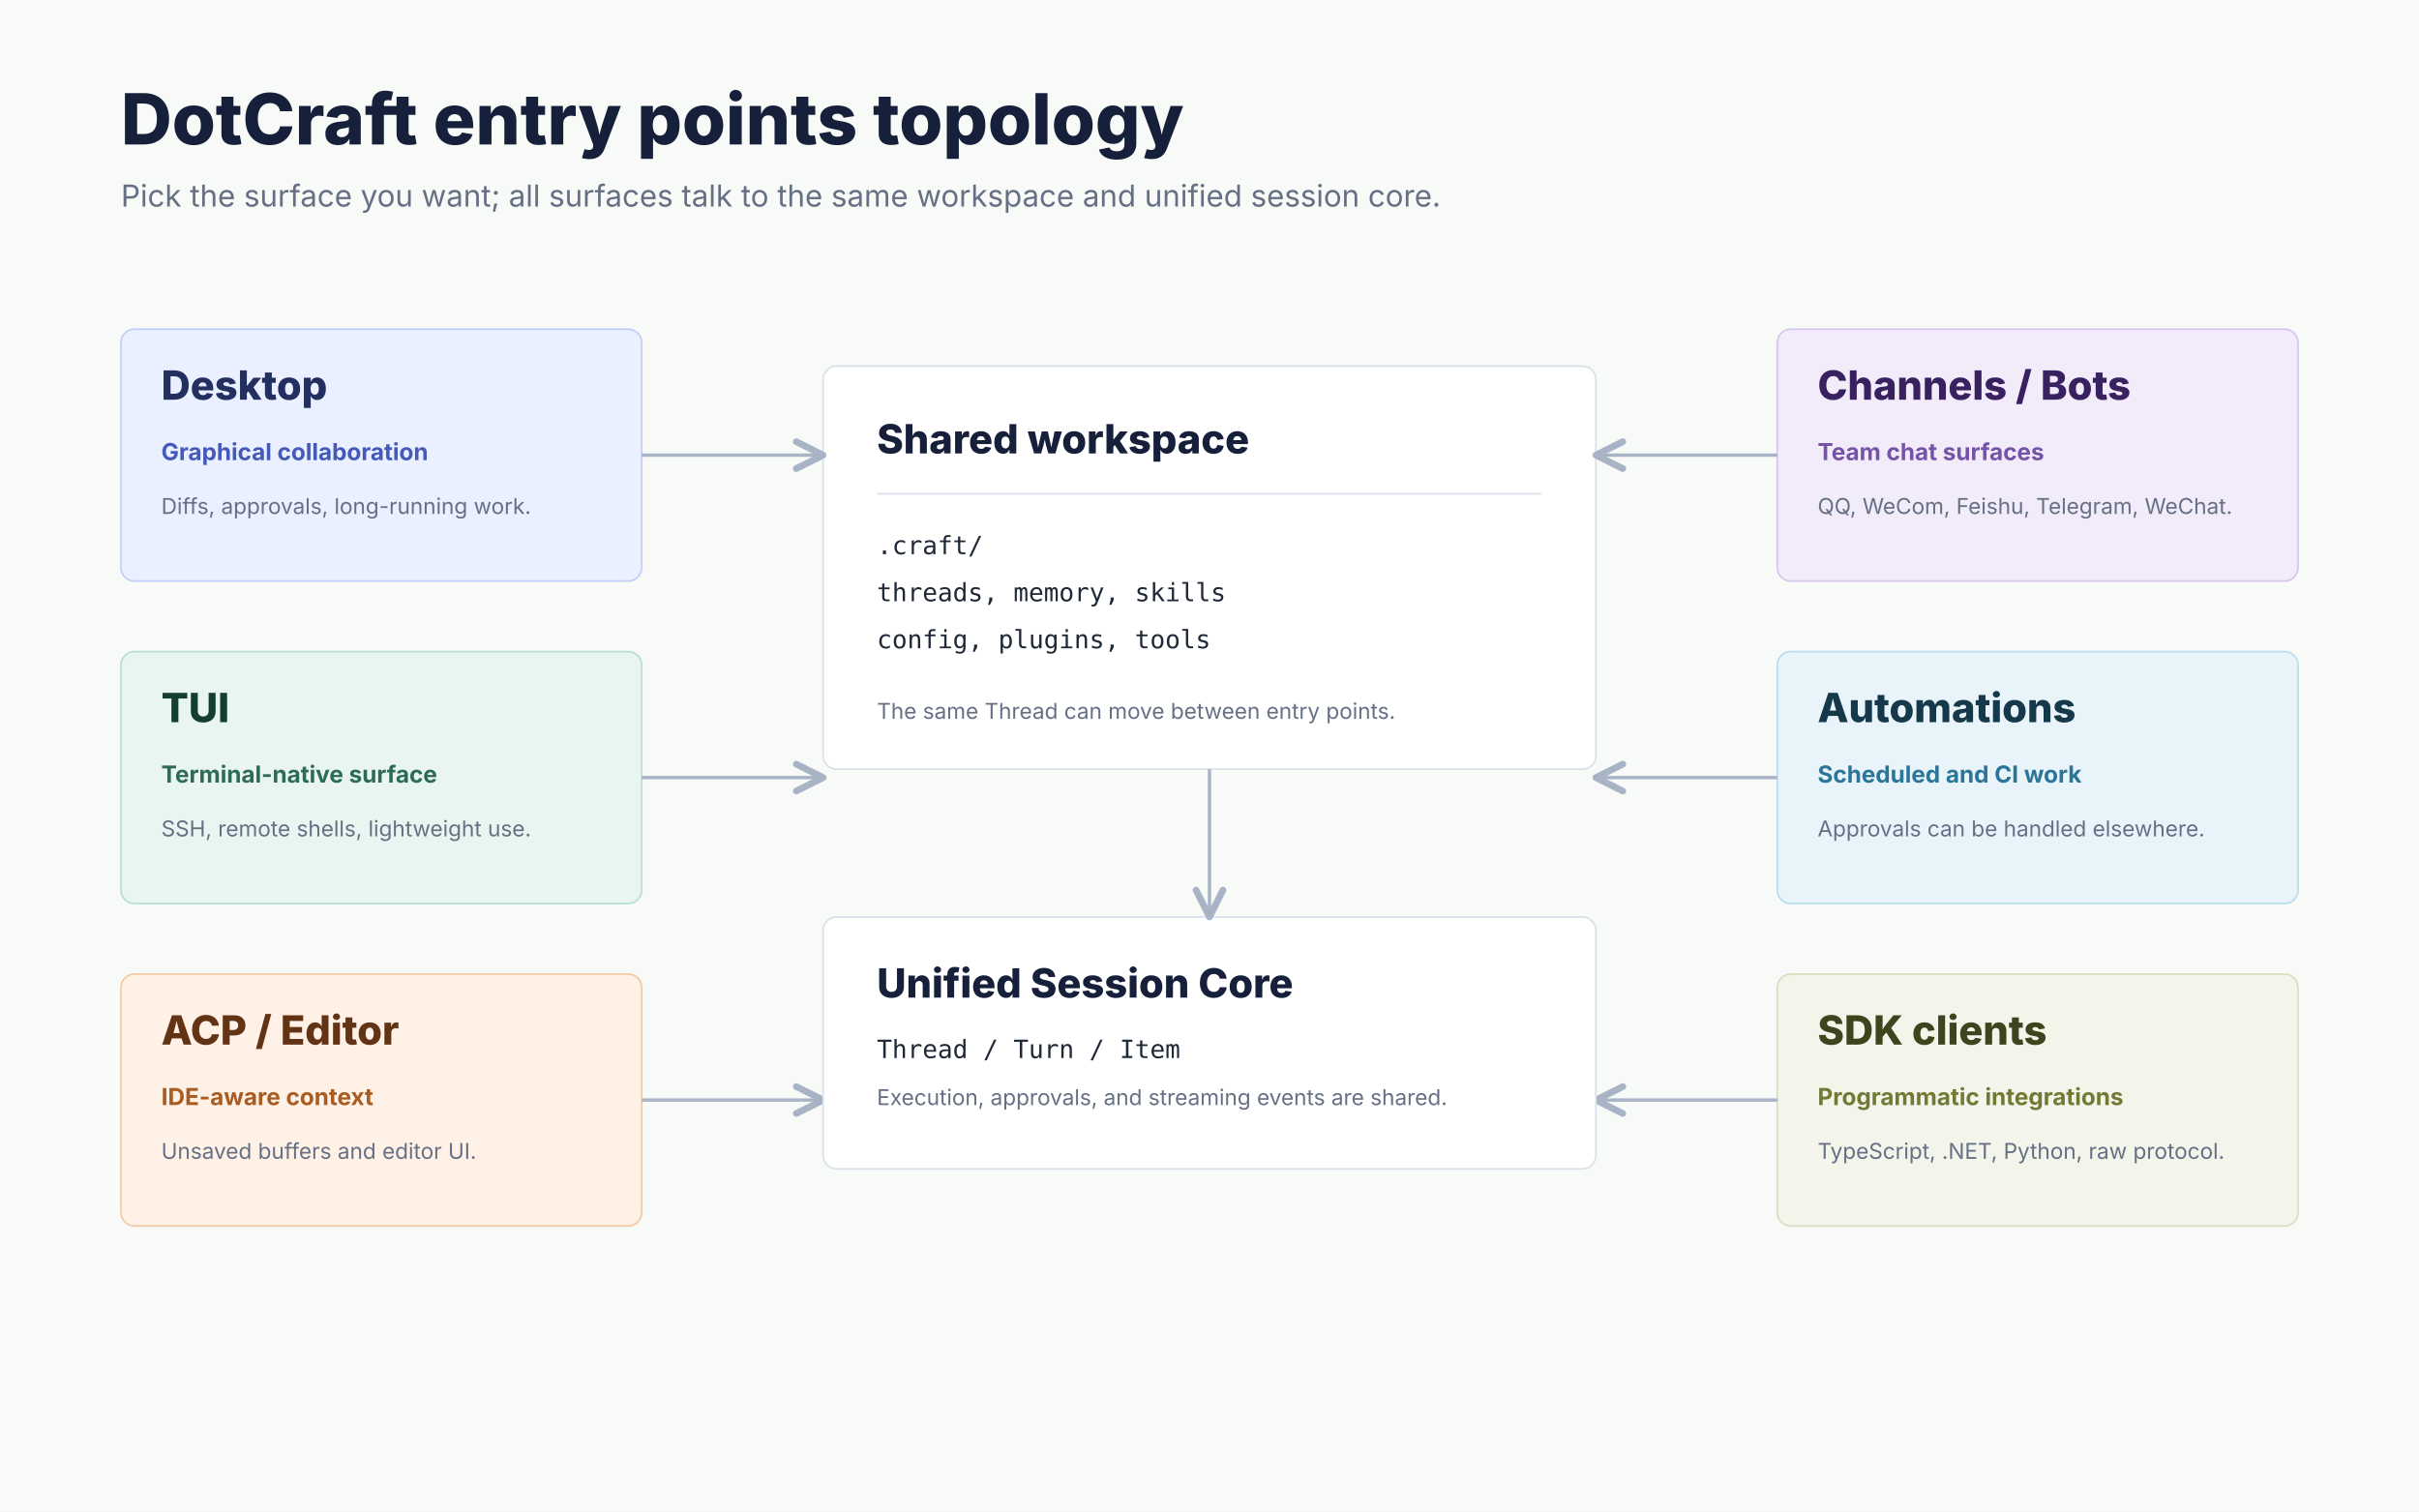
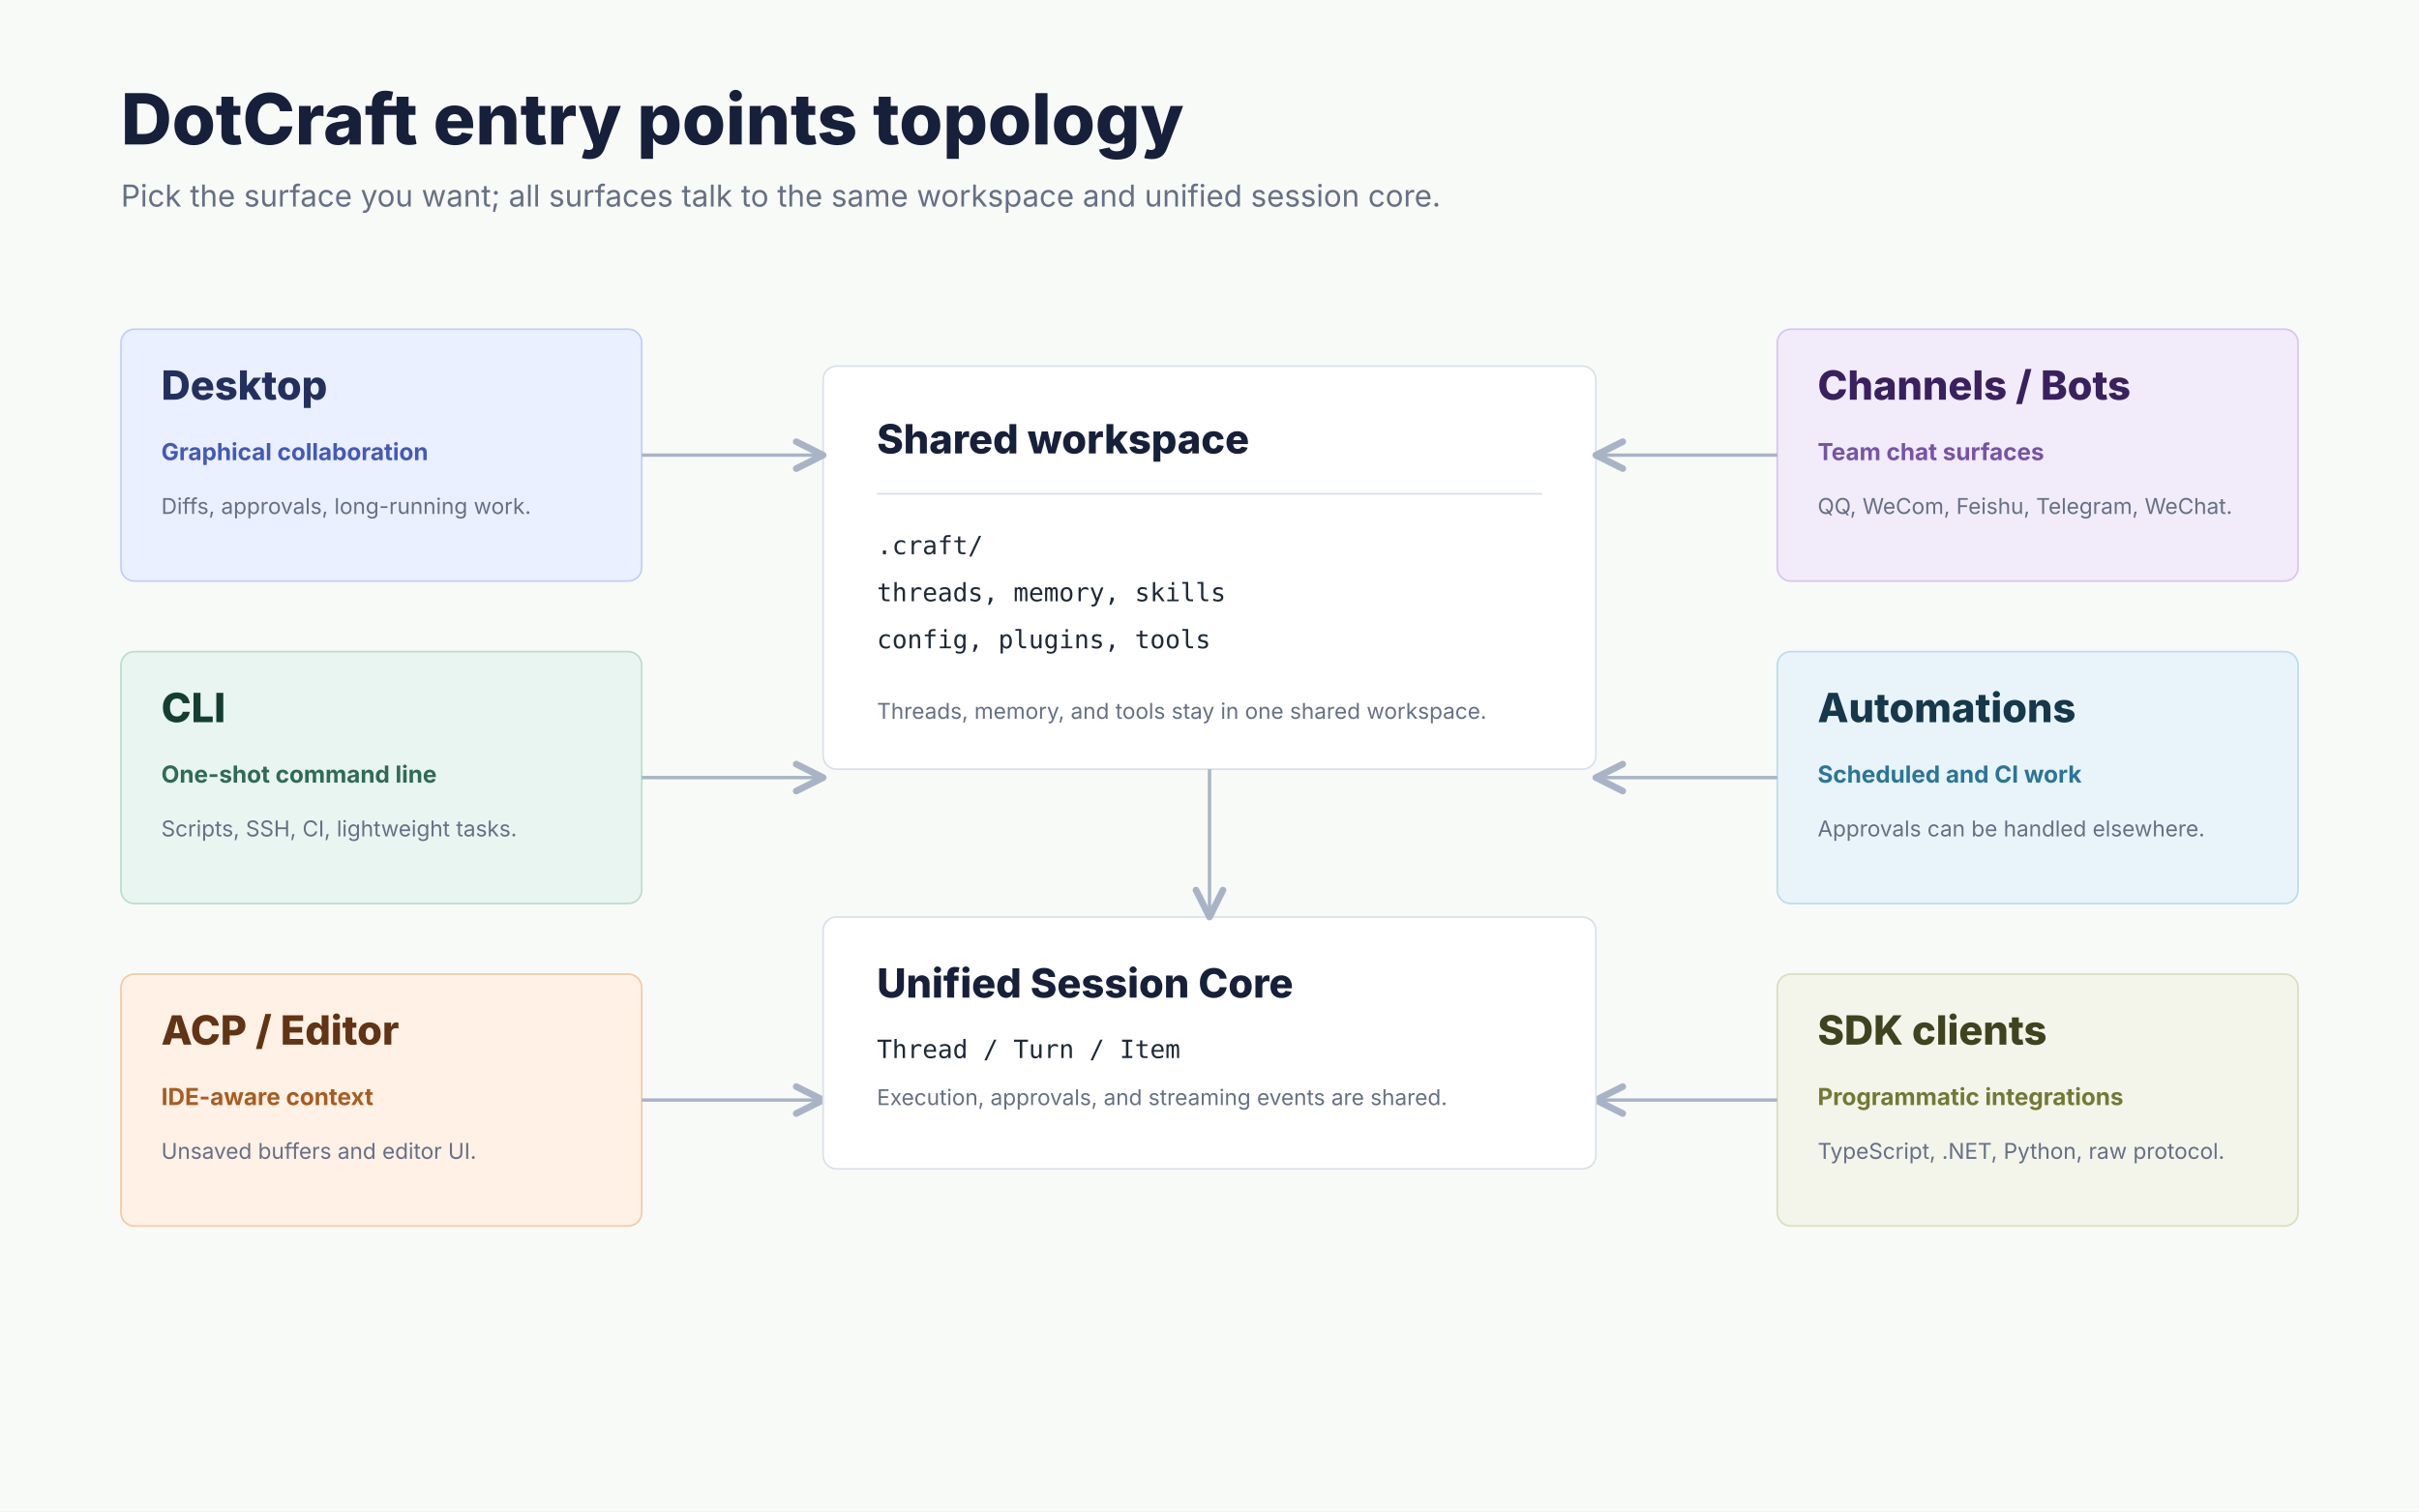
<svg xmlns="http://www.w3.org/2000/svg" width="1440" height="900" viewBox="0 0 1440 900" fill="none" role="img" aria-labelledby="title desc">
  <style>
    text { font-family: Inter, ui-sans-serif, system-ui, -apple-system, BlinkMacSystemFont, "Segoe UI", sans-serif; letter-spacing: 0; }
    .title { fill: #17203A; font-size: 42px; font-weight: 760; }
    .subtitle { fill: #667085; font-size: 18px; }
    .cardTitle { font-size: 24px; font-weight: 760; }
    .label { font-size: 14px; font-weight: 720; }
    .body { fill: #1F2937; font-size: 15px; }
    .mono { fill: #1F2937; font-size: 15px; font-family: "Cascadia Mono", ui-monospace, SFMono-Regular, Menlo, monospace; }
    .muted { fill: #667085; font-size: 13px; }
  </style>
  <defs>
    <marker id="arrow" markerWidth="12" markerHeight="12" refX="10" refY="6" orient="auto">
      <path d="M2 2L10 6L2 10" fill="none" stroke="#A8B4C6" stroke-width="2" stroke-linecap="round" stroke-linejoin="round" />
    </marker>
  </defs>
  <rect width="1440" height="900" fill="#F8FAF7" />
  <text x="72" y="86" class="title">DotCraft entry points topology</text>
  <text x="72" y="123" class="subtitle">Pick the surface you want; all surfaces talk to the same workspace and unified session core.</text>
  <g transform="translate(490 218)">
    <rect x="0" y="0" width="460" height="240" rx="8" fill="#FFFFFF" stroke="#D9E0EA" />
    <text x="32" y="52" class="cardTitle" fill="#17203A">Shared workspace</text>
    <line x1="32" y1="76" x2="428" y2="76" stroke="#D9E0EA" />
    <text x="32" y="112" class="mono">.craft/</text>
    <text x="32" y="140" class="mono">threads, memory, skills</text>
    <text x="32" y="168" class="mono">config, plugins, tools</text>
-     <text x="32" y="210" class="muted">The same Thread can move between entry points.</text>
+     <text x="32" y="210" class="muted">Threads, memory, and tools stay in one shared workspace.</text>
  </g>
  <g transform="translate(72 196)">
    <rect x="0" y="0" width="310" height="150" rx="8" fill="#EAF0FF" stroke="#C2CEF7" />
    <text x="24" y="42" class="cardTitle" fill="#23305F">Desktop</text>
    <text x="24" y="78" class="label" fill="#4459B8">Graphical collaboration</text>
    <text x="24" y="110" class="muted">Diffs, approvals, long-running work.</text>
  </g>
  <g transform="translate(72 388)">
    <rect x="0" y="0" width="310" height="150" rx="8" fill="#E9F5F0" stroke="#B7DED0" />
-     <text x="24" y="42" class="cardTitle" fill="#153E33">TUI</text>
-     <text x="24" y="78" class="label" fill="#2E6B56">Terminal-native surface</text>
-     <text x="24" y="110" class="muted">SSH, remote shells, lightweight use.</text>
+     <text x="24" y="42" class="cardTitle" fill="#153E33">CLI</text>
+     <text x="24" y="78" class="label" fill="#2E6B56">One-shot command line</text>
+     <text x="24" y="110" class="muted">Scripts, SSH, CI, lightweight tasks.</text>
  </g>
  <g transform="translate(72 580)">
    <rect x="0" y="0" width="310" height="150" rx="8" fill="#FFF1E6" stroke="#F3C9A4" />
    <text x="24" y="42" class="cardTitle" fill="#623314">ACP / Editor</text>
    <text x="24" y="78" class="label" fill="#A85C21">IDE-aware context</text>
    <text x="24" y="110" class="muted">Unsaved buffers and editor UI.</text>
  </g>
  <g transform="translate(1058 196)">
    <rect x="0" y="0" width="310" height="150" rx="8" fill="#F1EBFA" stroke="#D7C5EF" />
    <text x="24" y="42" class="cardTitle" fill="#39205F">Channels / Bots</text>
    <text x="24" y="78" class="label" fill="#7653A8">Team chat surfaces</text>
    <text x="24" y="110" class="muted">QQ, WeCom, Feishu, Telegram, WeChat.</text>
  </g>
  <g transform="translate(1058 388)">
    <rect x="0" y="0" width="310" height="150" rx="8" fill="#E8F4FA" stroke="#BBDCEE" />
    <text x="24" y="42" class="cardTitle" fill="#15384B">Automations</text>
    <text x="24" y="78" class="label" fill="#2B7599">Scheduled and CI work</text>
    <text x="24" y="110" class="muted">Approvals can be handled elsewhere.</text>
  </g>
  <g transform="translate(1058 580)">
    <rect x="0" y="0" width="310" height="150" rx="8" fill="#F3F4EA" stroke="#D9DEC0" />
    <text x="24" y="42" class="cardTitle" fill="#3F431E">SDK clients</text>
    <text x="24" y="78" class="label" fill="#727934">Programmatic integrations</text>
    <text x="24" y="110" class="muted">TypeScript, .NET, Python, raw protocol.</text>
  </g>
  <path d="M382 271H490" stroke="#A8B4C6" stroke-width="2" marker-end="url(#arrow)" />
  <path d="M382 463H490" stroke="#A8B4C6" stroke-width="2" marker-end="url(#arrow)" />
  <path d="M382 655H490" stroke="#A8B4C6" stroke-width="2" marker-end="url(#arrow)" />
  <path d="M1058 271H950" stroke="#A8B4C6" stroke-width="2" marker-end="url(#arrow)" />
  <path d="M1058 463H950" stroke="#A8B4C6" stroke-width="2" marker-end="url(#arrow)" />
  <path d="M1058 655H950" stroke="#A8B4C6" stroke-width="2" marker-end="url(#arrow)" />
  <g transform="translate(490 546)">
    <rect x="0" y="0" width="460" height="150" rx="8" fill="#FFFFFF" stroke="#D9E0EA" />
    <text x="32" y="48" class="cardTitle" fill="#17203A">Unified Session Core</text>
    <text x="32" y="84" class="mono">Thread / Turn / Item</text>
    <text x="32" y="112" class="muted">Execution, approvals, and streaming events are shared.</text>
  </g>
  <path d="M720 458V546" stroke="#A8B4C6" stroke-width="2" marker-end="url(#arrow)" />
</svg>
